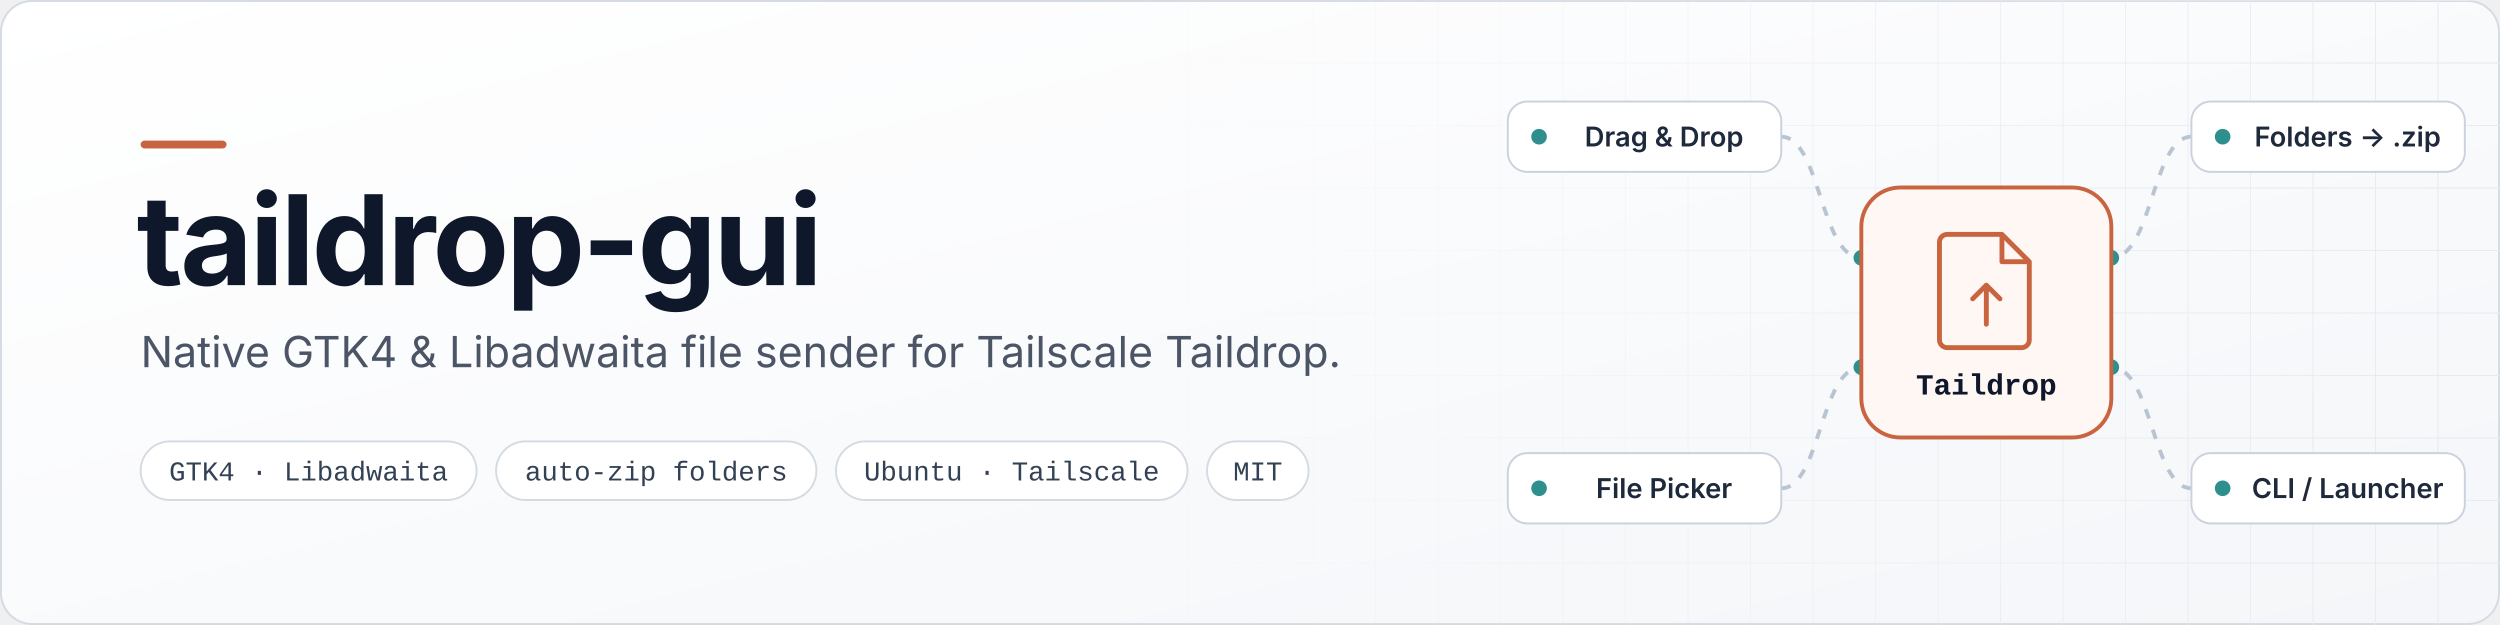
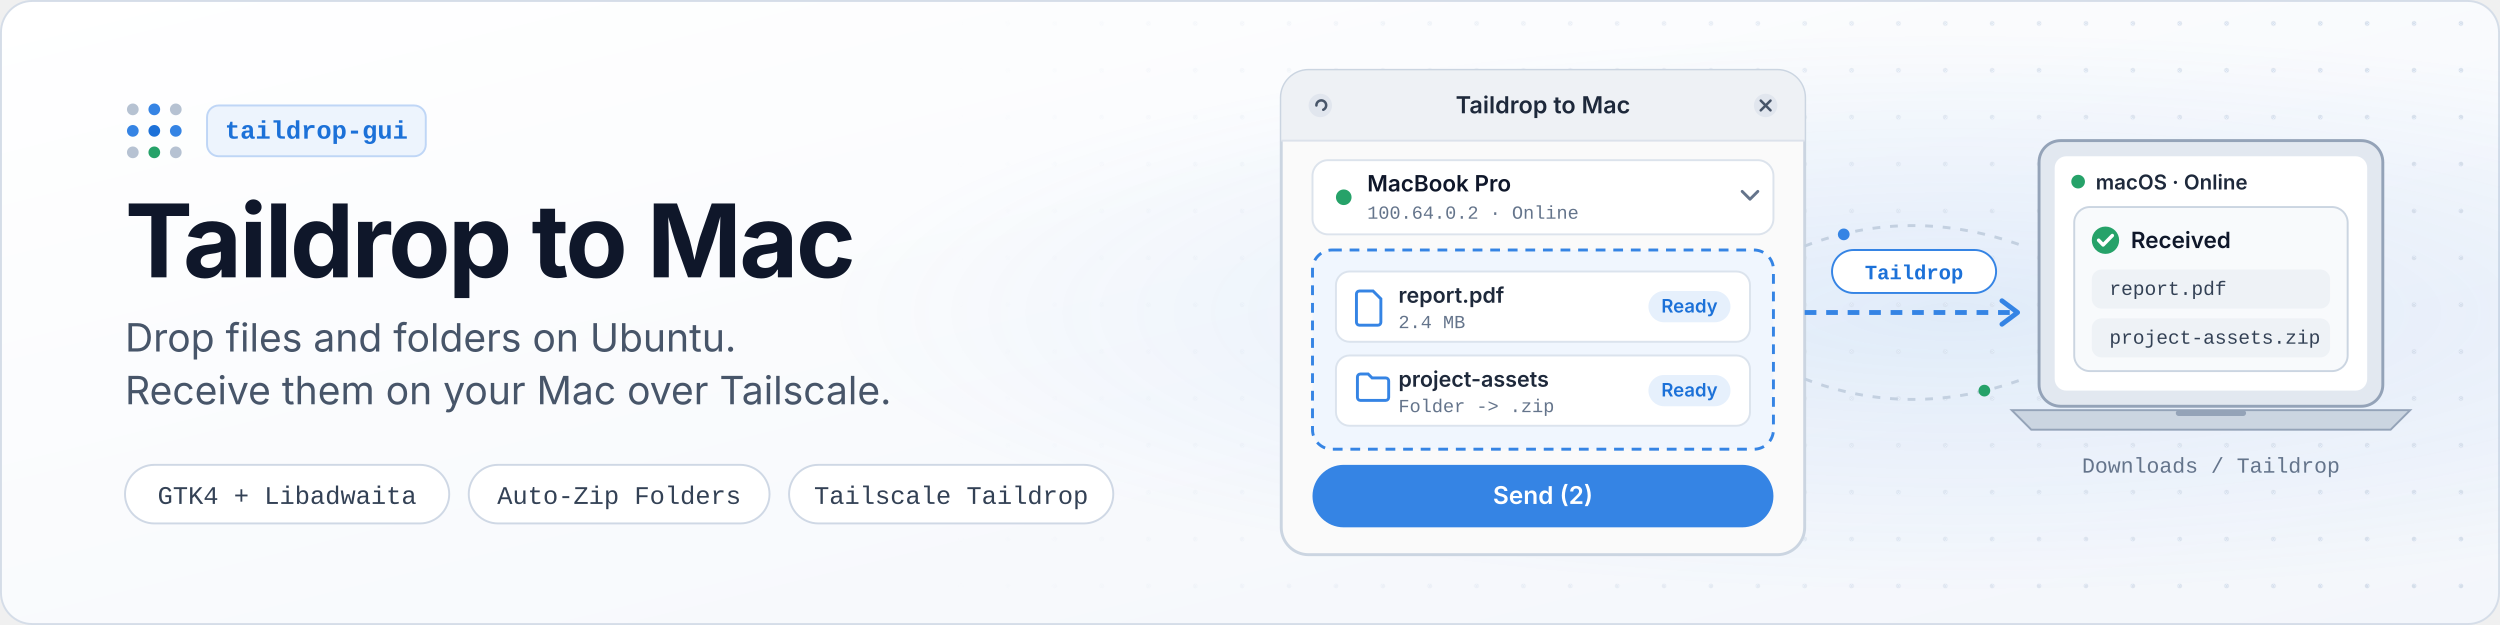
- <svg xmlns="http://www.w3.org/2000/svg" width="1280" height="320" viewBox="0 0 1280 320" role="img" aria-label="taildrop-gui: Native GTK4 and Libadwaita file sender for Tailscale Taildrop">
+ <svg xmlns="http://www.w3.org/2000/svg" width="1280" height="320" viewBox="0 0 1280 320" role="img" aria-label="Taildrop to Mac: Drop files and folders on Ubuntu, receive them on your Mac over Tailscale.">
  <defs>
    <linearGradient id="bg" x1="0" y1="0" x2="1" y2="1">
      <stop offset="0" stop-color="#ffffff" />
-       <stop offset="1" stop-color="#f4f6f9" />
+       <stop offset="1" stop-color="#f3f6fb" />
    </linearGradient>
-     <pattern id="grid" width="32" height="32" patternUnits="userSpaceOnUse">
-       <path d="M32 0H0V32" fill="none" stroke="#e6eaf0" stroke-width="1" />
+     <radialGradient id="glow" cx="0.78" cy="0.5" r="0.45">
+       <stop offset="0" stop-color="#3584e4" stop-opacity="0.12" />
+       <stop offset="1" stop-color="#3584e4" stop-opacity="0" />
+     </radialGradient>
+     <pattern id="dots" width="24" height="24" patternUnits="userSpaceOnUse">
+       <circle cx="12" cy="12" r="1.2" fill="#d4dde9" />
    </pattern>
    <linearGradient id="fade" x1="0" y1="0" x2="1" y2="0">
-       <stop offset="0.45" stop-color="#fff" stop-opacity="0" />
-       <stop offset="1" stop-color="#fff" stop-opacity="1" />
+       <stop offset="0.38" stop-color="#fff" stop-opacity="0" />
+       <stop offset="0.95" stop-color="#fff" stop-opacity="0.95" />
    </linearGradient>
-     <mask id="gridmask">
+     <mask id="dotmask">
      <rect width="1280" height="320" fill="url(#fade)" />
    </mask>
  </defs>
-   <rect x="0.5" y="0.5" width="1279" height="319" rx="16" fill="url(#bg)" stroke="#d5dbe3" />
-   <rect width="1280" height="320" rx="16" fill="url(#grid)" mask="url(#gridmask)" />
-   <rect x="72" y="72" width="44" height="4" rx="2" fill="#c8643f" />
-   <text x="70" y="146" font-family="-apple-system, BlinkMacSystemFont, 'Segoe UI', Inter, Helvetica, Arial, sans-serif" font-size="64" font-weight="700" letter-spacing="-1.5" fill="#0f172a">taildrop-gui</text>
-   <text x="72" y="188" font-family="-apple-system, BlinkMacSystemFont, 'Segoe UI', Inter, Helvetica, Arial, sans-serif" font-size="22" fill="#4b5565">Native GTK4 &amp; Libadwaita file sender for Tailscale Taildrop.</text>
-   <rect x="72" y="226" width="172" height="30" rx="15" fill="#ffffff" stroke="#d5dbe3" />
-   <text x="158" y="246" text-anchor="middle" font-family="ui-monospace, SFMono-Regular, 'SF Mono', Menlo, Consolas, 'Liberation Mono', monospace" font-size="14" fill="#334155">GTK4 · Libadwaita</text>
-   <rect x="254" y="226" width="164" height="30" rx="15" fill="#ffffff" stroke="#d5dbe3" />
-   <text x="336" y="246" text-anchor="middle" font-family="ui-monospace, SFMono-Regular, 'SF Mono', Menlo, Consolas, 'Liberation Mono', monospace" font-size="14" fill="#334155">auto-zip folders</text>
-   <rect x="428" y="226" width="180" height="30" rx="15" fill="#ffffff" stroke="#d5dbe3" />
-   <text x="518" y="246" text-anchor="middle" font-family="ui-monospace, SFMono-Regular, 'SF Mono', Menlo, Consolas, 'Liberation Mono', monospace" font-size="14" fill="#334155">Ubuntu · Tailscale</text>
-   <rect x="618" y="226" width="52" height="30" rx="15" fill="#ffffff" stroke="#d5dbe3" />
-   <text x="644" y="246" text-anchor="middle" font-family="ui-monospace, SFMono-Regular, 'SF Mono', Menlo, Consolas, 'Liberation Mono', monospace" font-size="14" fill="#334155">MIT</text>
-   <path d="M912 70 C932 70 932 132 953 132" fill="none" stroke="#b9c4d2" stroke-width="2" stroke-dasharray="5 6" />
-   <circle cx="953" cy="132" r="4" fill="#2f8f8f" />
-   <path d="M1122 70 C1102 70 1102 132 1081 132" fill="none" stroke="#b9c4d2" stroke-width="2" stroke-dasharray="5 6" />
-   <circle cx="1081" cy="132" r="4" fill="#2f8f8f" />
-   <path d="M912 250 C932 250 932 188 953 188" fill="none" stroke="#b9c4d2" stroke-width="2" stroke-dasharray="5 6" />
-   <circle cx="953" cy="188" r="4" fill="#2f8f8f" />
-   <path d="M1122 250 C1102 250 1102 188 1081 188" fill="none" stroke="#b9c4d2" stroke-width="2" stroke-dasharray="5 6" />
-   <circle cx="1081" cy="188" r="4" fill="#2f8f8f" />
-   <rect x="772" y="52" width="140" height="36" rx="10" fill="#ffffff" stroke="#c9d2de" />
-   <circle cx="788" cy="70" r="4" fill="#2f8f8f" />
-   <text x="852" y="75" text-anchor="middle" font-family="-apple-system, BlinkMacSystemFont, 'Segoe UI', Inter, Helvetica, Arial, sans-serif" font-size="14" font-weight="600" fill="#1e293b">Drag &amp; Drop</text>
-   <rect x="1122" y="52" width="140" height="36" rx="10" fill="#ffffff" stroke="#c9d2de" />
-   <circle cx="1138" cy="70" r="4" fill="#2f8f8f" />
-   <text x="1202" y="75" text-anchor="middle" font-family="-apple-system, BlinkMacSystemFont, 'Segoe UI', Inter, Helvetica, Arial, sans-serif" font-size="14" font-weight="600" fill="#1e293b">Folders -&gt; .zip</text>
-   <rect x="772" y="232" width="140" height="36" rx="10" fill="#ffffff" stroke="#c9d2de" />
-   <circle cx="788" cy="250" r="4" fill="#2f8f8f" />
-   <text x="852" y="255" text-anchor="middle" font-family="-apple-system, BlinkMacSystemFont, 'Segoe UI', Inter, Helvetica, Arial, sans-serif" font-size="14" font-weight="600" fill="#1e293b">File Picker</text>
-   <rect x="1122" y="232" width="140" height="36" rx="10" fill="#ffffff" stroke="#c9d2de" />
-   <circle cx="1138" cy="250" r="4" fill="#2f8f8f" />
-   <text x="1202" y="255" text-anchor="middle" font-family="-apple-system, BlinkMacSystemFont, 'Segoe UI', Inter, Helvetica, Arial, sans-serif" font-size="14" font-weight="600" fill="#1e293b">CLI / Launcher</text>
-   <rect x="953" y="96" width="128" height="128" rx="20" fill="#fff7f3" stroke="#c8643f" stroke-width="2" />
-   <path d="M997 120h28l14 14v40a4 4 0 0 1-4 4h-38a4 4 0 0 1-4-4v-50a4 4 0 0 1 4-4z" fill="none" stroke="#c8643f" stroke-width="2.5" stroke-linejoin="round" />
-   <path d="M1025 120v14h14" fill="none" stroke="#c8643f" stroke-width="2.5" stroke-linejoin="round" />
-   <path d="M1017 166v-20m-7 7l7-7 7 7" fill="none" stroke="#c8643f" stroke-width="2.5" stroke-linecap="round" stroke-linejoin="round" />
-   <text x="1017" y="202" text-anchor="middle" font-family="ui-monospace, SFMono-Regular, 'SF Mono', Menlo, Consolas, 'Liberation Mono', monospace" font-size="15" font-weight="600" fill="#0f172a">Taildrop</text>
+   <rect x="0.5" y="0.5" width="1279" height="319" rx="16" fill="url(#bg)" stroke="#d5dde8" />
+   <rect width="1280" height="320" rx="16" fill="url(#glow)" />
+   <rect width="1280" height="320" rx="16" fill="url(#dots)" mask="url(#dotmask)" />
+   <g transform="translate(64, 52)">
+     <circle cx="4" cy="4" r="3" fill="#b6c2d2" />
+     <circle cx="15" cy="4" r="3" fill="#3584e4" />
+     <circle cx="26" cy="4" r="3" fill="#b6c2d2" />
+     <circle cx="4" cy="15" r="3" fill="#3584e4" />
+     <circle cx="15" cy="15" r="3" fill="#1c71d8" />
+     <circle cx="26" cy="15" r="3" fill="#3584e4" />
+     <circle cx="4" cy="26" r="3" fill="#b6c2d2" />
+     <circle cx="15" cy="26" r="3" fill="#26a269" />
+     <circle cx="26" cy="26" r="3" fill="#b6c2d2" />
+     <rect x="42" y="2" width="112" height="26" rx="6" fill="#edf4fd" stroke="#bfd6f6" />
+     <text x="98" y="19" text-anchor="middle" font-family="ui-monospace, SFMono-Regular, 'SF Mono', Menlo, Consolas, 'Liberation Mono', monospace" font-size="13" font-weight="600" fill="#1c71d8">taildrop-gui</text>
+   </g>
+   <text x="64" y="142" font-family="-apple-system, BlinkMacSystemFont, 'Segoe UI', Inter, Helvetica, Arial, sans-serif" font-size="52" font-weight="700" letter-spacing="-1.2" fill="#0f172a">Taildrop to Mac</text>
+   <text x="64" y="180" font-family="-apple-system, BlinkMacSystemFont, 'Segoe UI', Inter, Helvetica, Arial, sans-serif" font-size="20" fill="#475569">Drop files and folders on Ubuntu.</text>
+   <text x="64" y="207" font-family="-apple-system, BlinkMacSystemFont, 'Segoe UI', Inter, Helvetica, Arial, sans-serif" font-size="20" fill="#475569">Receive them on your Mac over Tailscale.</text>
+   <rect x="64" y="238" width="166" height="30" rx="15" fill="#ffffff" stroke="#cfd8e5" />
+   <text x="147" y="258" text-anchor="middle" font-family="ui-monospace, SFMono-Regular, 'SF Mono', Menlo, Consolas, 'Liberation Mono', monospace" font-size="13" fill="#334155">GTK4 + Libadwaita</text>
+   <rect x="240" y="238" width="154" height="30" rx="15" fill="#ffffff" stroke="#cfd8e5" />
+   <text x="317" y="258" text-anchor="middle" font-family="ui-monospace, SFMono-Regular, 'SF Mono', Menlo, Consolas, 'Liberation Mono', monospace" font-size="13" fill="#334155">Auto-Zip Folders</text>
+   <rect x="404" y="238" width="166" height="30" rx="15" fill="#ffffff" stroke="#cfd8e5" />
+   <text x="487" y="258" text-anchor="middle" font-family="ui-monospace, SFMono-Regular, 'SF Mono', Menlo, Consolas, 'Liberation Mono', monospace" font-size="13" fill="#334155">Tailscale Taildrop</text>
+   <rect x="656" y="36" width="268" height="248" rx="14" fill="#fafafa" stroke="#cbd5e1" stroke-width="1.5" />
+   <path d="M656 50a14 14 0 0 1 14-14h240a14 14 0 0 1 14 14v22H656V50z" fill="#eef1f5" />
+   <line x1="656" y1="72" x2="924" y2="72" stroke="#dce2eb" />
+   <circle cx="676" cy="54" r="6" fill="#e1e6ee" />
+   <path d="M674 54a2.5 2.5 0 1 1 3.5 2.2" fill="none" stroke="#475569" stroke-width="1.3" stroke-linecap="round" />
+   <text x="790" y="58" text-anchor="middle" font-family="-apple-system, BlinkMacSystemFont, 'Segoe UI', Inter, Helvetica, Arial, sans-serif" font-size="12" font-weight="600" fill="#1e293b">Taildrop to Mac</text>
+   <circle cx="904" cy="54" r="6" fill="#e1e6ee" />
+   <path d="M901.5 51.5l5 5m0-5l-5 5" stroke="#475569" stroke-width="1.3" stroke-linecap="round" />
+   <rect x="672" y="82" width="236" height="38" rx="8" fill="#ffffff" stroke="#dce3ec" />
+   <circle cx="688" cy="101" r="4" fill="#26a269" />
+   <text x="700" y="98" font-family="-apple-system, BlinkMacSystemFont, 'Segoe UI', Inter, Helvetica, Arial, sans-serif" font-size="11.5" font-weight="600" fill="#0f172a">MacBook Pro</text>
+   <text x="700" y="112" font-family="ui-monospace, SFMono-Regular, 'SF Mono', Menlo, Consolas, 'Liberation Mono', monospace" font-size="9.5" fill="#64748b">100.64.0.2  ·  Online</text>
+   <path d="M892 98l4 4 4-4" fill="none" stroke="#64748b" stroke-width="1.5" stroke-linecap="round" stroke-linejoin="round" />
+   <rect x="672" y="128" width="236" height="102" rx="10" fill="#f0f6fe" stroke="#3584e4" stroke-width="1.5" stroke-dasharray="5 4" />
+   <rect x="684" y="139" width="212" height="36" rx="7" fill="#ffffff" stroke="#dbe3ed" />
+   <path d="M696 149h7l4 4v12a1.5 1.5 0 0 1-1.5 1.5h-9.5a1.5 1.5 0 0 1-1.5-1.5v-14.5a1.5 1.5 0 0 1 1.5-1.5z" fill="none" stroke="#3584e4" stroke-width="1.5" />
+   <text x="716" y="155" font-family="-apple-system, BlinkMacSystemFont, 'Segoe UI', Inter, Helvetica, Arial, sans-serif" font-size="11" font-weight="600" fill="#1e293b">report.pdf</text>
+   <text x="716" y="168" font-family="ui-monospace, SFMono-Regular, 'SF Mono', Menlo, Consolas, 'Liberation Mono', monospace" font-size="9.5" fill="#64748b">2.4 MB</text>
+   <rect x="844" y="149" width="42" height="16" rx="8" fill="#e6f0fc" />
+   <text x="865" y="160" text-anchor="middle" font-family="-apple-system, BlinkMacSystemFont, 'Segoe UI', Inter, Helvetica, Arial, sans-serif" font-size="9.5" font-weight="600" fill="#1c71d8">Ready</text>
+   <rect x="684" y="182" width="212" height="36" rx="7" fill="#ffffff" stroke="#dbe3ed" />
+   <path d="M695 193a1.5 1.5 0 0 1 1.5-1.5h4l2 2h7a1.5 1.5 0 0 1 1.5 1.5v8.5a1.5 1.5 0 0 1-1.5 1.5h-13a1.5 1.5 0 0 1-1.5-1.5v-10.5z" fill="none" stroke="#3584e4" stroke-width="1.5" />
+   <text x="716" y="198" font-family="-apple-system, BlinkMacSystemFont, 'Segoe UI', Inter, Helvetica, Arial, sans-serif" font-size="11" font-weight="600" fill="#1e293b">project-assets</text>
+   <text x="716" y="211" font-family="ui-monospace, SFMono-Regular, 'SF Mono', Menlo, Consolas, 'Liberation Mono', monospace" font-size="9.5" fill="#64748b">Folder -&gt; .zip</text>
+   <rect x="844" y="192" width="42" height="16" rx="8" fill="#e6f0fc" />
+   <text x="865" y="203" text-anchor="middle" font-family="-apple-system, BlinkMacSystemFont, 'Segoe UI', Inter, Helvetica, Arial, sans-serif" font-size="9.5" font-weight="600" fill="#1c71d8">Ready</text>
+   <rect x="672" y="238" width="236" height="32" rx="16" fill="#3584e4" />
+   <text x="790" y="258" text-anchor="middle" font-family="-apple-system, BlinkMacSystemFont, 'Segoe UI', Inter, Helvetica, Arial, sans-serif" font-size="12.5" font-weight="600" fill="#ffffff">Send (2)</text>
+   <path d="M924 160 C958 160 998 160 1032 160" fill="none" stroke="#3584e4" stroke-width="2.5" stroke-dasharray="6 5" />
+   <path d="M1025 154l8 6-8 6" fill="none" stroke="#3584e4" stroke-width="2.5" stroke-linecap="round" stroke-linejoin="round" />
+   <path d="M924 126 C960 112 998 112 1036 126" fill="none" stroke="#c3d0e0" stroke-width="1.5" stroke-dasharray="4 5" />
+   <path d="M924 194 C960 208 998 208 1036 194" fill="none" stroke="#c3d0e0" stroke-width="1.5" stroke-dasharray="4 5" />
+   <circle cx="944" cy="120" r="3" fill="#3584e4" />
+   <circle cx="1016" cy="200" r="3" fill="#26a269" />
+   <rect x="938" y="128" width="84" height="22" rx="11" fill="#ffffff" stroke="#3584e4" />
+   <text x="980" y="143" text-anchor="middle" font-family="ui-monospace, SFMono-Regular, 'SF Mono', Menlo, Consolas, 'Liberation Mono', monospace" font-size="10.5" font-weight="600" fill="#1c71d8">Taildrop</text>
+   <rect x="1044" y="72" width="176" height="136" rx="11" fill="#e2e8f0" stroke="#94a3b8" stroke-width="1.5" />
+   <rect x="1052" y="80" width="160" height="120" rx="6" fill="#ffffff" />
+   <circle cx="1064" cy="93" r="3.5" fill="#26a269" />
+   <text x="1073" y="97" font-family="-apple-system, BlinkMacSystemFont, 'Segoe UI', Inter, Helvetica, Arial, sans-serif" font-size="10.5" font-weight="600" fill="#1e293b">macOS  ·  Online</text>
+   <rect x="1062" y="106" width="140" height="84" rx="8" fill="#f8fafc" stroke="#cbd5e1" />
+   <circle cx="1078" cy="123" r="7" fill="#26a269" />
+   <path d="M1074.5 123l2.3 2.4 4.7-4.8" fill="none" stroke="#ffffff" stroke-width="1.8" stroke-linecap="round" stroke-linejoin="round" />
+   <text x="1091" y="127" font-family="-apple-system, BlinkMacSystemFont, 'Segoe UI', Inter, Helvetica, Arial, sans-serif" font-size="11.5" font-weight="600" fill="#0f172a">Received</text>
+   <rect x="1071" y="138" width="122" height="20" rx="5" fill="#eef2f6" />
+   <text x="1080" y="151" font-family="ui-monospace, SFMono-Regular, 'SF Mono', Menlo, Consolas, 'Liberation Mono', monospace" font-size="10" fill="#334155">report.pdf</text>
+   <rect x="1071" y="163" width="122" height="20" rx="5" fill="#eef2f6" />
+   <text x="1080" y="176" font-family="ui-monospace, SFMono-Regular, 'SF Mono', Menlo, Consolas, 'Liberation Mono', monospace" font-size="10" fill="#334155">project-assets.zip</text>
+   <path d="M1030 210h204l-10 10h-184z" fill="#cbd5e1" stroke="#94a3b8" />
+   <rect x="1114" y="210" width="36" height="3" rx="1.5" fill="#94a3b8" />
+   <text x="1132" y="242" text-anchor="middle" font-family="ui-monospace, SFMono-Regular, 'SF Mono', Menlo, Consolas, 'Liberation Mono', monospace" font-size="11" fill="#64748b">Downloads / Taildrop</text>
</svg>
